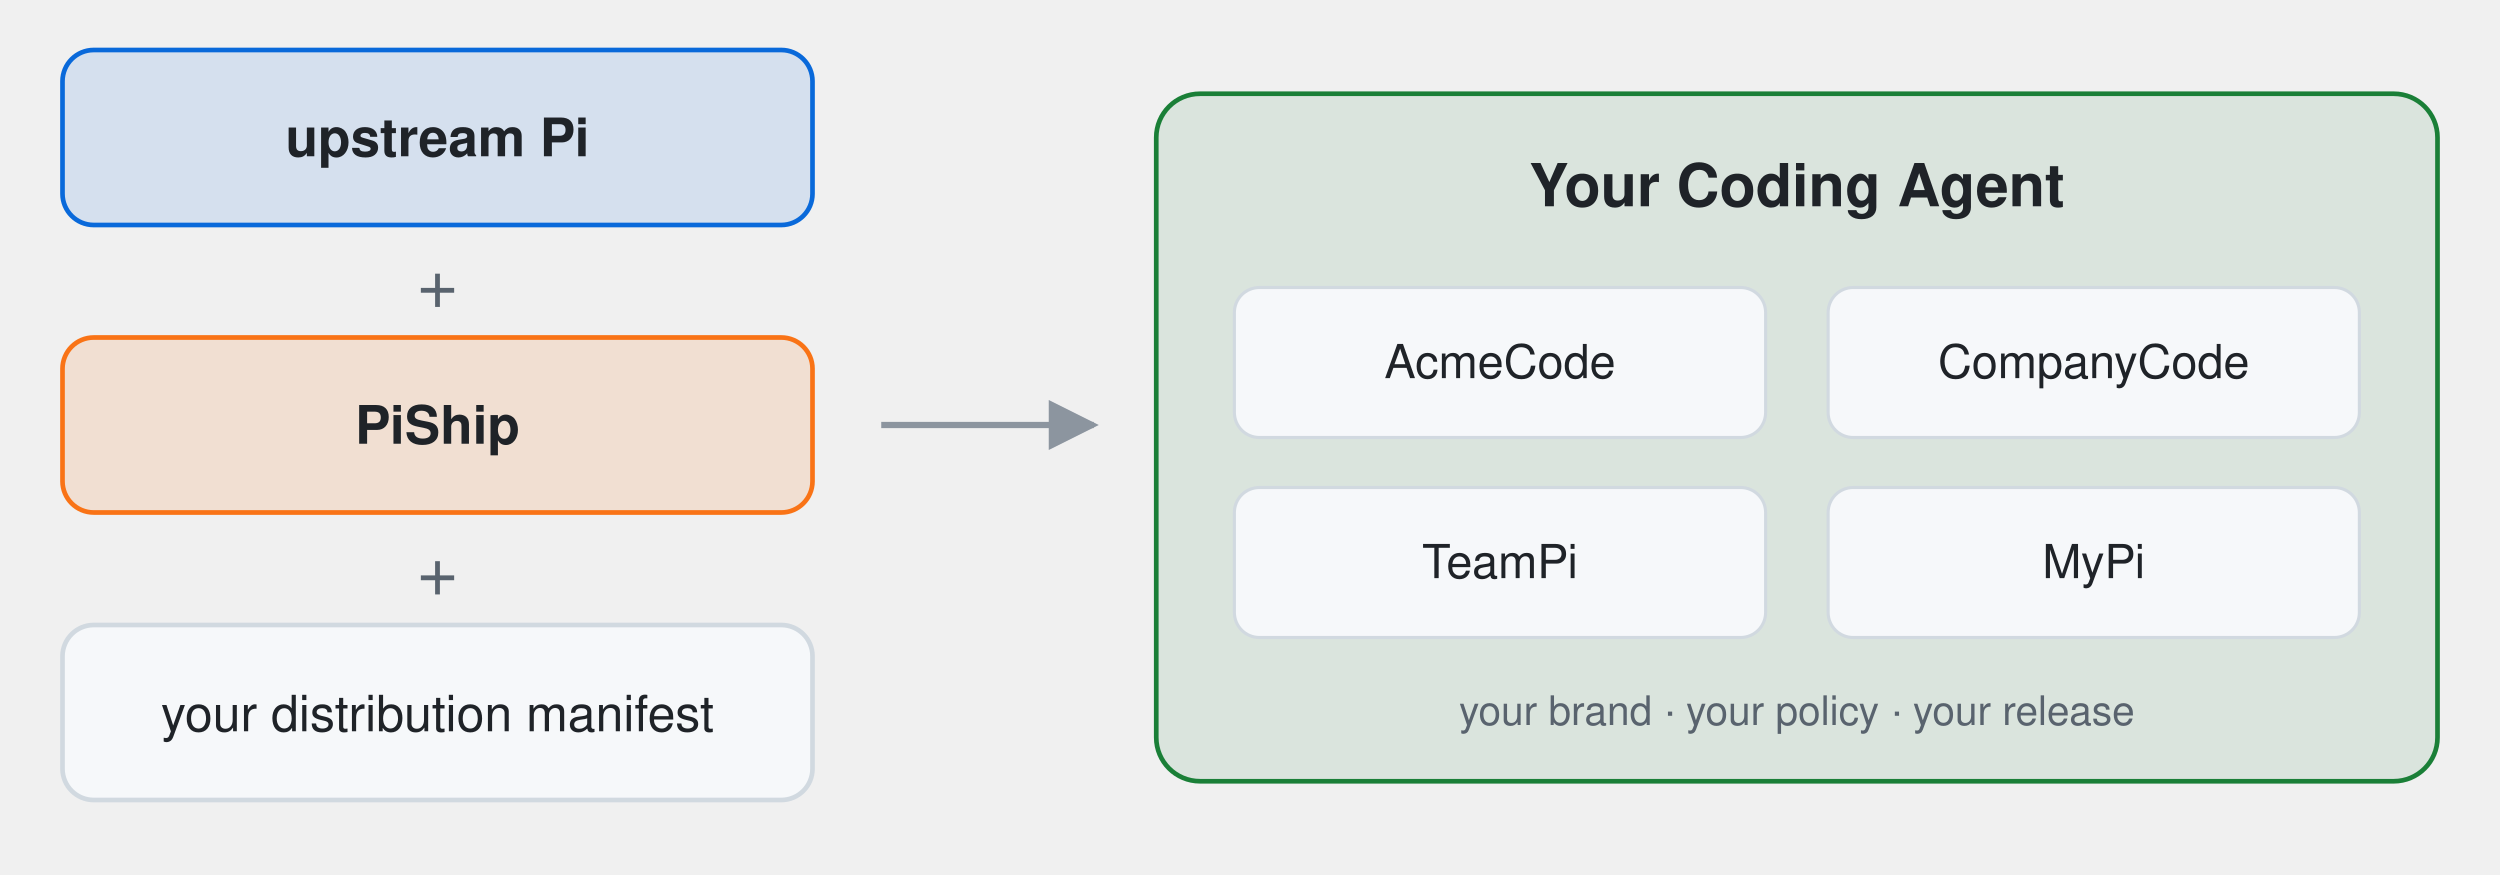
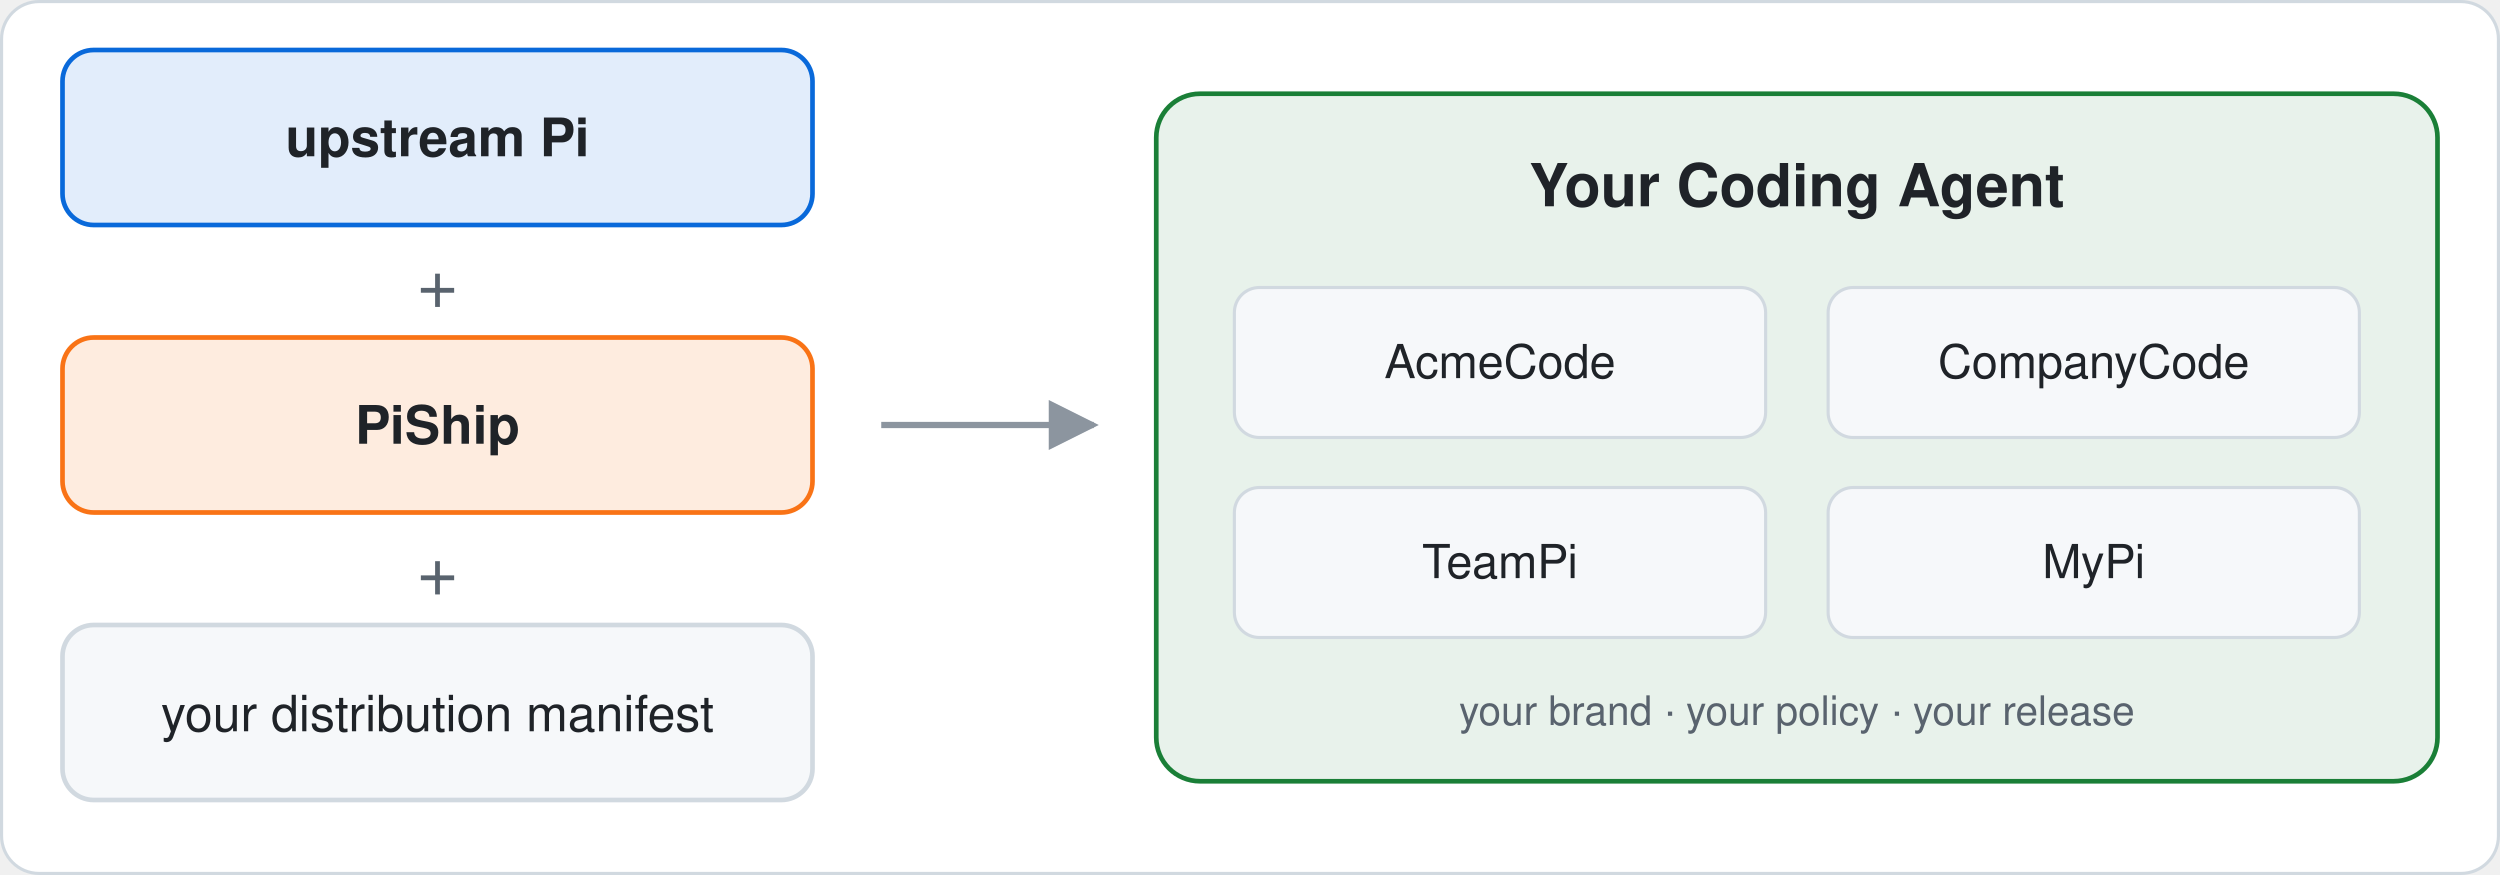
<svg xmlns="http://www.w3.org/2000/svg" width="800" height="280" viewBox="0 0 800 280" role="img" aria-label="Upstream Pi plus PiShip plus your distribution manifest becomes your coding agent">
+   <rect x="0.5" y="0.5" width="799" height="279" rx="12" fill="#ffffff" stroke="#d1d9e0" />
  <style>
    text{font-family:-apple-system,BlinkMacSystemFont,"Segoe UI",Helvetica,Arial,sans-serif;fill:#1f2328}
    .m{fill:#59636e}
    .box{fill:#f6f8fa;stroke:#d1d9e0}
    .ln{stroke:#8c959f;fill:none}
    .ah{fill:#8c959f}
-     @media (prefers-color-scheme:dark){text{fill:#f0f6fc}.m{fill:#9198a1}.box{fill:#151b23;stroke:#3d444d}.ln{stroke:#656c76}.ah{fill:#656c76}}
  </style>
  <defs>
    <marker id="a" viewBox="0 0 10 10" refX="9" refY="5" markerWidth="8" markerHeight="8" orient="auto-start-reverse">
      <path class="ah" d="M0 0L10 5L0 10z" />
    </marker>
  </defs>
  <rect x="20" y="16" width="240" height="56" rx="10" fill="#0969da" fill-opacity=".12" stroke="#0969da" stroke-width="1.5" />
  <text x="140" y="50" text-anchor="middle" font-size="17" font-weight="600">upstream Pi</text>
  <text x="140" y="98" text-anchor="middle" font-size="22" class="m">+</text>
  <rect x="20" y="108" width="240" height="56" rx="10" fill="#f97316" fill-opacity=".14" stroke="#f97316" stroke-width="1.5" />
  <text x="140" y="142" text-anchor="middle" font-size="17" font-weight="600">PiShip</text>
  <text x="140" y="190" text-anchor="middle" font-size="22" class="m">+</text>
  <rect x="20" y="200" width="240" height="56" rx="10" class="box" stroke-width="1.5" />
  <text x="140" y="234" text-anchor="middle" font-size="16">your distribution manifest</text>
  <path class="ln" d="M282 136H350" stroke-width="2" marker-end="url(#a)" />
  <rect x="370" y="30" width="410" height="220" rx="14" fill="#1a7f37" fill-opacity=".10" stroke="#1a7f37" stroke-width="1.5" />
  <text x="575" y="66" text-anchor="middle" font-size="19" font-weight="700">Your Coding Agent</text>
  <g font-size="15" text-anchor="middle">
    <rect x="395" y="92" width="170" height="48" rx="8" class="box" />
    <text x="480" y="121">AcmeCode</text>
    <rect x="585" y="92" width="170" height="48" rx="8" class="box" />
    <text x="670" y="121">CompanyCode</text>
    <rect x="395" y="156" width="170" height="48" rx="8" class="box" />
    <text x="480" y="185">TeamPi</text>
    <rect x="585" y="156" width="170" height="48" rx="8" class="box" />
    <text x="670" y="185">MyPi</text>
  </g>
  <text x="575" y="232" text-anchor="middle" font-size="13" class="m">your brand · your policy · your release</text>
</svg>
